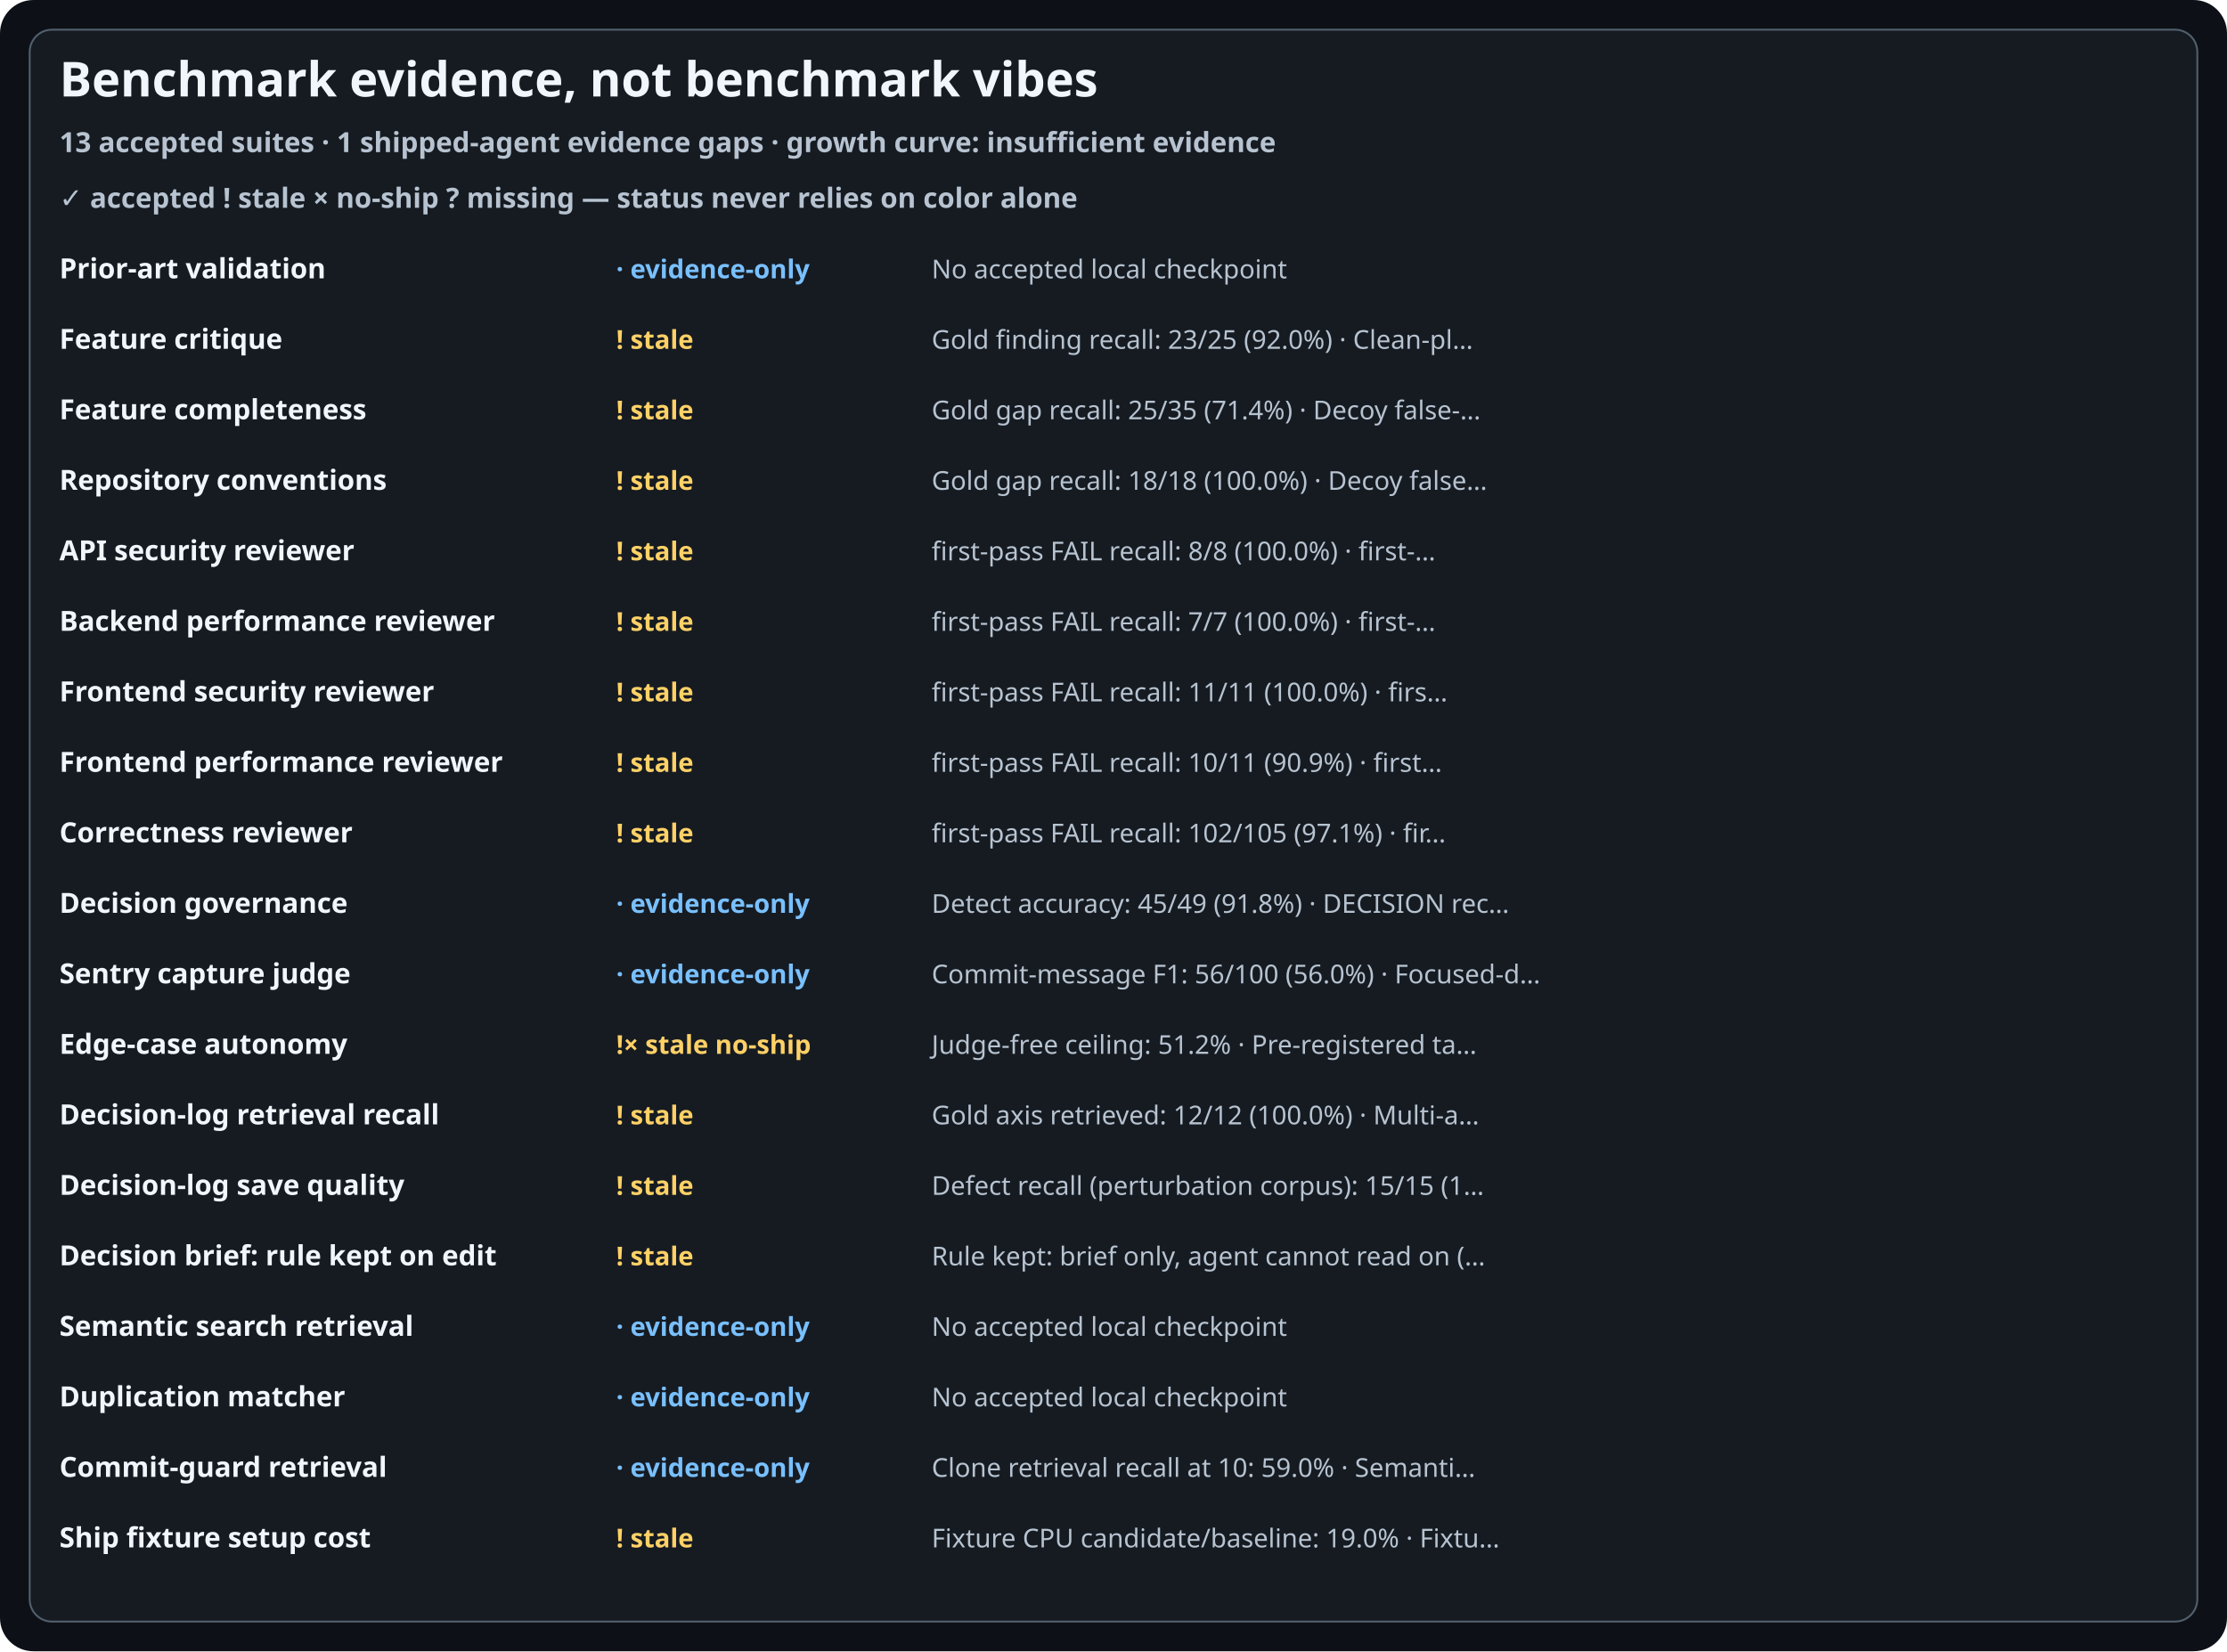
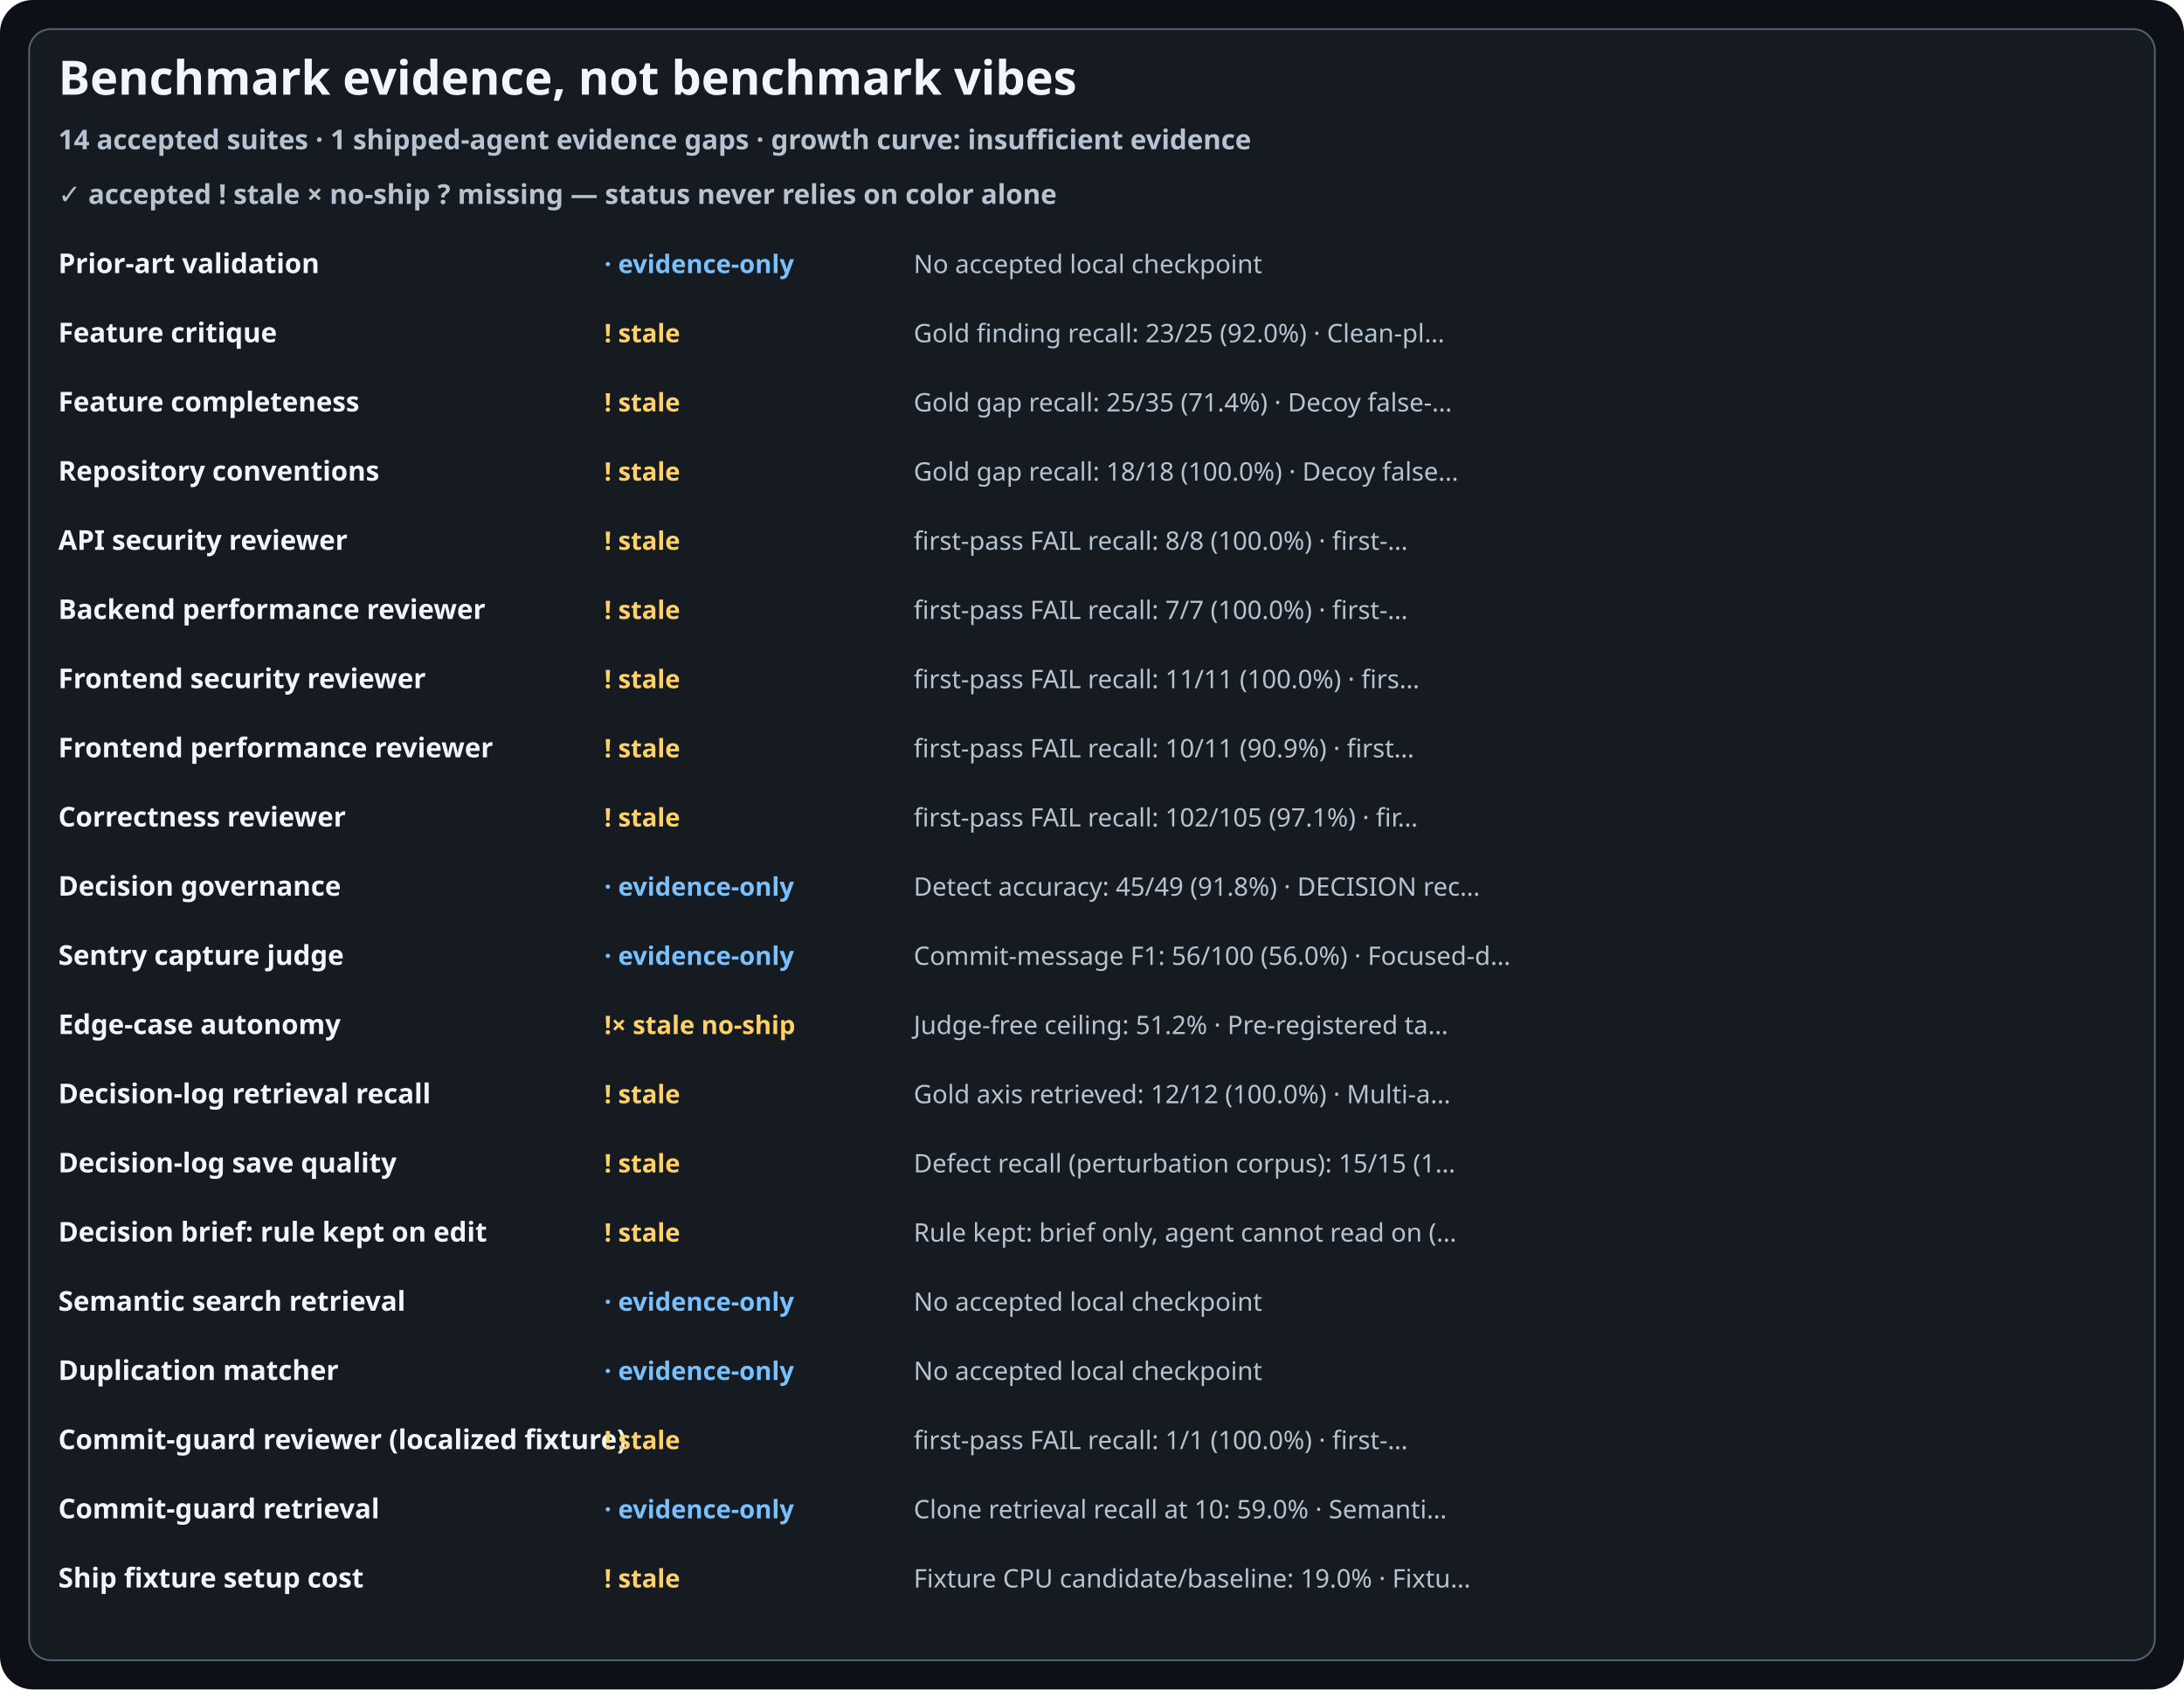
- <svg xmlns="http://www.w3.org/2000/svg" width="1200" height="890" viewBox="0 0 1200 890" role="img" aria-labelledby="title desc">
+ <svg xmlns="http://www.w3.org/2000/svg" width="1200" height="928" viewBox="0 0 1200 928" role="img" aria-labelledby="title desc">
  <style>
  .title{font:700 26px ui-sans-serif,system-ui;fill:#F0F6FC} .summary{font:600 15px ui-sans-serif,system-ui;fill:#B7C3D0}
  .suite{font:600 15px ui-sans-serif,system-ui;fill:#F0F6FC} .metric{font:14px ui-sans-serif,system-ui;fill:#B7C3D0}
  .status{font:700 14px ui-sans-serif,system-ui}.good{fill:#66D98B}.warn{fill:#FFD166}.bad{fill:#FF8B8B}.info{fill:#79C0FF}
</style>
-   <rect width="1200" height="890" rx="18" fill="#0D1117" />
-   <rect x="16" y="16" width="1168" height="858" rx="12" fill="#161B22" stroke="#52606D" />
+   <rect width="1200" height="928" rx="18" fill="#0D1117" />
+   <rect x="16" y="16" width="1168" height="896" rx="12" fill="#161B22" stroke="#52606D" />
  <text class="title" x="32" y="52">Benchmark evidence, not benchmark vibes</text>
-   <text class="summary" x="32" y="82">13 accepted suites · 1 shipped-agent evidence gaps · growth curve: insufficient evidence</text>
+   <text class="summary" x="32" y="82">14 accepted suites · 1 shipped-agent evidence gaps · growth curve: insufficient evidence</text>
  <text class="summary" x="32" y="112">✓ accepted   ! stale   × no-ship   ? missing — status never relies on color alone</text>
  <g transform="translate(32 150)">
    <text class="suite" y="0">Prior-art validation</text>
    <text class="status info" x="300" y="0">· evidence-only</text>
    <text class="metric" x="470" y="0">No accepted local checkpoint</text>
  </g>
  <g transform="translate(32 188)">
    <text class="suite" y="0">Feature critique</text>
    <text class="status warn" x="300" y="0">! stale</text>
    <text class="metric" x="470" y="0">Gold finding recall: 23/25 (92.0%) · Clean-pl…</text>
  </g>
  <g transform="translate(32 226)">
    <text class="suite" y="0">Feature completeness</text>
    <text class="status warn" x="300" y="0">! stale</text>
    <text class="metric" x="470" y="0">Gold gap recall: 25/35 (71.4%) · Decoy false-…</text>
  </g>
  <g transform="translate(32 264)">
    <text class="suite" y="0">Repository conventions</text>
    <text class="status warn" x="300" y="0">! stale</text>
    <text class="metric" x="470" y="0">Gold gap recall: 18/18 (100.0%) · Decoy false…</text>
  </g>
  <g transform="translate(32 302)">
    <text class="suite" y="0">API security reviewer</text>
    <text class="status warn" x="300" y="0">! stale</text>
    <text class="metric" x="470" y="0">first-pass FAIL recall: 8/8 (100.0%) · first-…</text>
  </g>
  <g transform="translate(32 340)">
    <text class="suite" y="0">Backend performance reviewer</text>
    <text class="status warn" x="300" y="0">! stale</text>
    <text class="metric" x="470" y="0">first-pass FAIL recall: 7/7 (100.0%) · first-…</text>
  </g>
  <g transform="translate(32 378)">
    <text class="suite" y="0">Frontend security reviewer</text>
    <text class="status warn" x="300" y="0">! stale</text>
    <text class="metric" x="470" y="0">first-pass FAIL recall: 11/11 (100.0%) · firs…</text>
  </g>
  <g transform="translate(32 416)">
    <text class="suite" y="0">Frontend performance reviewer</text>
    <text class="status warn" x="300" y="0">! stale</text>
    <text class="metric" x="470" y="0">first-pass FAIL recall: 10/11 (90.9%) · first…</text>
  </g>
  <g transform="translate(32 454)">
    <text class="suite" y="0">Correctness reviewer</text>
    <text class="status warn" x="300" y="0">! stale</text>
    <text class="metric" x="470" y="0">first-pass FAIL recall: 102/105 (97.1%) · fir…</text>
  </g>
  <g transform="translate(32 492)">
    <text class="suite" y="0">Decision governance</text>
    <text class="status info" x="300" y="0">· evidence-only</text>
    <text class="metric" x="470" y="0">Detect accuracy: 45/49 (91.8%) · DECISION rec…</text>
  </g>
  <g transform="translate(32 530)">
    <text class="suite" y="0">Sentry capture judge</text>
    <text class="status info" x="300" y="0">· evidence-only</text>
    <text class="metric" x="470" y="0">Commit-message F1: 56/100 (56.0%) · Focused-d…</text>
  </g>
  <g transform="translate(32 568)">
    <text class="suite" y="0">Edge-case autonomy</text>
    <text class="status warn" x="300" y="0">!× stale no-ship</text>
    <text class="metric" x="470" y="0">Judge-free ceiling: 51.2% · Pre-registered ta…</text>
  </g>
  <g transform="translate(32 606)">
    <text class="suite" y="0">Decision-log retrieval recall</text>
    <text class="status warn" x="300" y="0">! stale</text>
    <text class="metric" x="470" y="0">Gold axis retrieved: 12/12 (100.0%) · Multi-a…</text>
  </g>
  <g transform="translate(32 644)">
    <text class="suite" y="0">Decision-log save quality</text>
    <text class="status warn" x="300" y="0">! stale</text>
    <text class="metric" x="470" y="0">Defect recall (perturbation corpus): 15/15 (1…</text>
  </g>
  <g transform="translate(32 682)">
    <text class="suite" y="0">Decision brief: rule kept on edit</text>
    <text class="status warn" x="300" y="0">! stale</text>
    <text class="metric" x="470" y="0">Rule kept: brief only, agent cannot read on (…</text>
  </g>
  <g transform="translate(32 720)">
    <text class="suite" y="0">Semantic search retrieval</text>
    <text class="status info" x="300" y="0">· evidence-only</text>
    <text class="metric" x="470" y="0">No accepted local checkpoint</text>
  </g>
  <g transform="translate(32 758)">
    <text class="suite" y="0">Duplication matcher</text>
    <text class="status info" x="300" y="0">· evidence-only</text>
    <text class="metric" x="470" y="0">No accepted local checkpoint</text>
  </g>
  <g transform="translate(32 796)">
+     <text class="suite" y="0">Commit-guard reviewer (localized fixture)</text>
+     <text class="status warn" x="300" y="0">! stale</text>
+     <text class="metric" x="470" y="0">first-pass FAIL recall: 1/1 (100.0%) · first-…</text>
+   </g>
+   <g transform="translate(32 834)">
    <text class="suite" y="0">Commit-guard retrieval</text>
    <text class="status info" x="300" y="0">· evidence-only</text>
    <text class="metric" x="470" y="0">Clone retrieval recall at 10: 59.0% · Semanti…</text>
  </g>
-   <g transform="translate(32 834)">
+   <g transform="translate(32 872)">
    <text class="suite" y="0">Ship fixture setup cost</text>
    <text class="status warn" x="300" y="0">! stale</text>
    <text class="metric" x="470" y="0">Fixture CPU candidate/baseline: 19.0% · Fixtu…</text>
  </g>
</svg>
